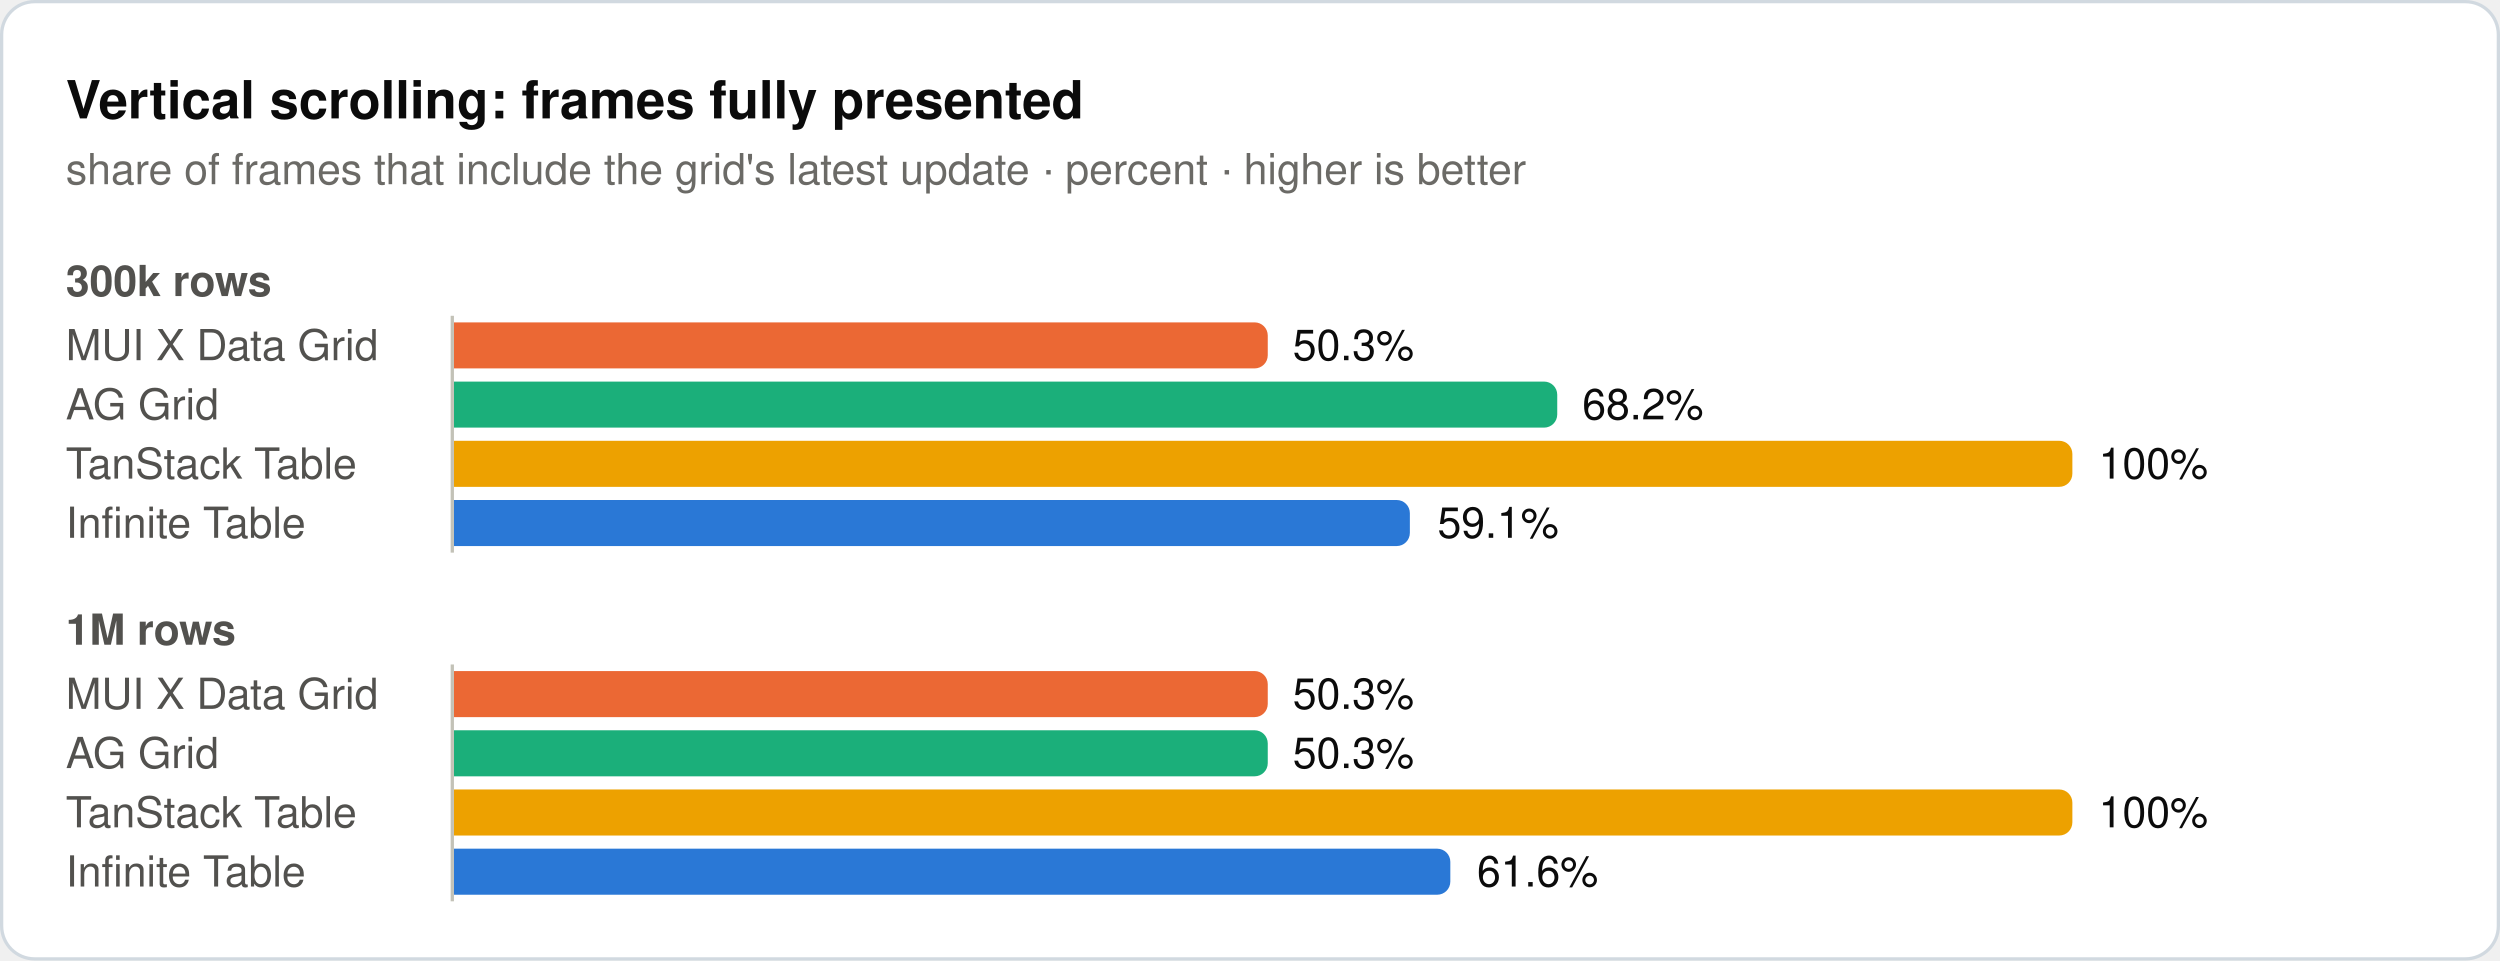
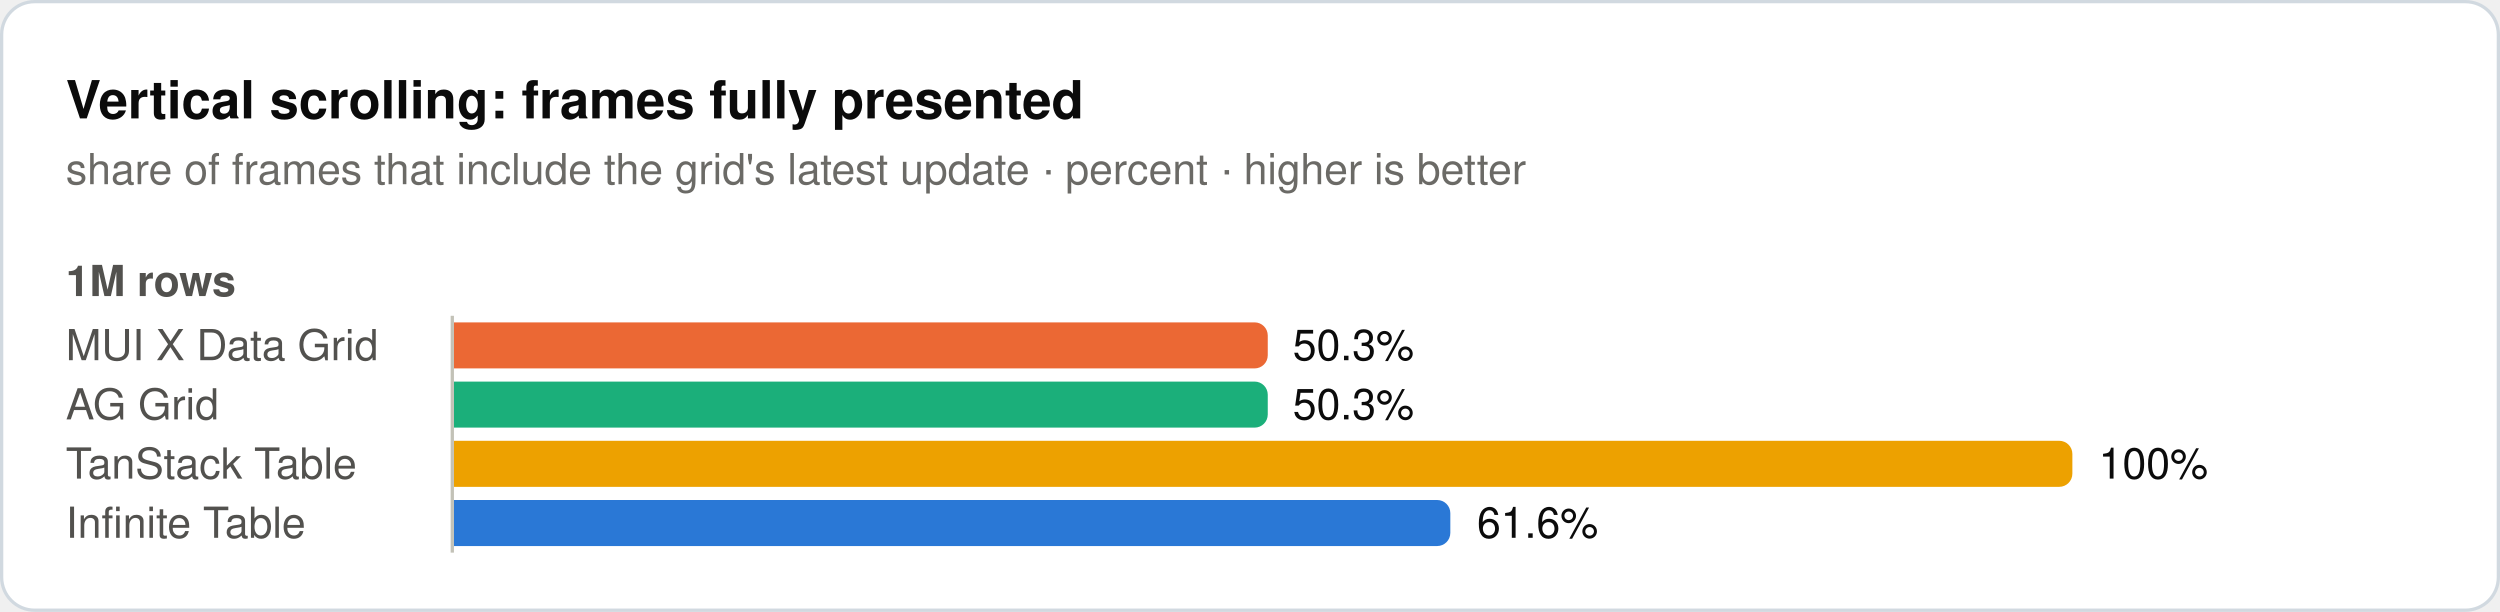
- <svg xmlns="http://www.w3.org/2000/svg" width="760" height="292" viewBox="0 0 760 292" role="img">
-   <rect x="0.5" y="0.5" width="759" height="291" rx="10" fill="#ffffff" stroke="#d1d9e0" />
+ <svg xmlns="http://www.w3.org/2000/svg" width="760" height="186" viewBox="0 0 760 186" role="img">
+   <rect x="0.5" y="0.5" width="759" height="185" rx="10" fill="#ffffff" stroke="#d1d9e0" />
  <text x="20" y="36" font-family="system-ui, -apple-system, 'Segoe UI', Helvetica, Arial, sans-serif" font-size="16" font-weight="600" fill="#0b0b0b">Vertical scrolling: frames fully presented</text>
  <text x="20" y="56" font-family="system-ui, -apple-system, 'Segoe UI', Helvetica, Arial, sans-serif" font-size="13" fill="#6b6a66">share of frames that include the grid's latest update · percent · higher is better</text>
-   <text x="20" y="90" font-family="system-ui, -apple-system, 'Segoe UI', Helvetica, Arial, sans-serif" font-size="13" font-weight="600" fill="#52514e">300k rows</text>
+   <text x="20" y="90" font-family="system-ui, -apple-system, 'Segoe UI', Helvetica, Arial, sans-serif" font-size="13" font-weight="600" fill="#52514e">1M rows</text>
  <text x="20" y="109.5" font-family="system-ui, -apple-system, 'Segoe UI', Helvetica, Arial, sans-serif" font-size="13" fill="#52514e">MUI X Data Grid</text>
  <path d="M138,98H381.4a4,4 0 0 1 4,4V108a4,4 0 0 1 -4,4H138Z" fill="#eb6834" />
  <text x="393" y="109.5" font-family="system-ui, -apple-system, 'Segoe UI', Helvetica, Arial, sans-serif" font-size="13" fill="#0b0b0b">50.3%</text>
  <text x="20" y="127.5" font-family="system-ui, -apple-system, 'Segoe UI', Helvetica, Arial, sans-serif" font-size="13" fill="#52514e">AG Grid</text>
-   <path d="M138,116H469.4a4,4 0 0 1 4,4V126a4,4 0 0 1 -4,4H138Z" fill="#1baf7a" />
-   <text x="481" y="127.5" font-family="system-ui, -apple-system, 'Segoe UI', Helvetica, Arial, sans-serif" font-size="13" fill="#0b0b0b">68.2%</text>
+   <path d="M138,116H381.4a4,4 0 0 1 4,4V126a4,4 0 0 1 -4,4H138Z" fill="#1baf7a" />
+   <text x="393" y="127.5" font-family="system-ui, -apple-system, 'Segoe UI', Helvetica, Arial, sans-serif" font-size="13" fill="#0b0b0b">50.3%</text>
  <text x="20" y="145.5" font-family="system-ui, -apple-system, 'Segoe UI', Helvetica, Arial, sans-serif" font-size="13" fill="#52514e">TanStack Table</text>
  <path d="M138,134H626a4,4 0 0 1 4,4V144a4,4 0 0 1 -4,4H138Z" fill="#eda100" />
  <text x="638" y="145.5" font-family="system-ui, -apple-system, 'Segoe UI', Helvetica, Arial, sans-serif" font-size="13" fill="#0b0b0b">100%</text>
  <text x="20" y="163.5" font-family="system-ui, -apple-system, 'Segoe UI', Helvetica, Arial, sans-serif" font-size="13" fill="#52514e">Infinite Table</text>
-   <path d="M138,152H424.6a4,4 0 0 1 4,4V162a4,4 0 0 1 -4,4H138Z" fill="#2a78d6" />
-   <text x="437" y="163.5" font-family="system-ui, -apple-system, 'Segoe UI', Helvetica, Arial, sans-serif" font-size="13" fill="#0b0b0b">59.1%</text>
+   <path d="M138,152H436.9a4,4 0 0 1 4,4V162a4,4 0 0 1 -4,4H138Z" fill="#2a78d6" />
+   <text x="449" y="163.5" font-family="system-ui, -apple-system, 'Segoe UI', Helvetica, Arial, sans-serif" font-size="13" fill="#0b0b0b">61.6%</text>
  <line x1="137.5" y1="96" x2="137.5" y2="168" stroke="#c3c2b7" stroke-width="1" />
-   <text x="20" y="196" font-family="system-ui, -apple-system, 'Segoe UI', Helvetica, Arial, sans-serif" font-size="13" font-weight="600" fill="#52514e">1M rows</text>
-   <text x="20" y="215.5" font-family="system-ui, -apple-system, 'Segoe UI', Helvetica, Arial, sans-serif" font-size="13" fill="#52514e">MUI X Data Grid</text>
-   <path d="M138,204H381.4a4,4 0 0 1 4,4V214a4,4 0 0 1 -4,4H138Z" fill="#eb6834" />
-   <text x="393" y="215.5" font-family="system-ui, -apple-system, 'Segoe UI', Helvetica, Arial, sans-serif" font-size="13" fill="#0b0b0b">50.3%</text>
-   <text x="20" y="233.5" font-family="system-ui, -apple-system, 'Segoe UI', Helvetica, Arial, sans-serif" font-size="13" fill="#52514e">AG Grid</text>
-   <path d="M138,222H381.4a4,4 0 0 1 4,4V232a4,4 0 0 1 -4,4H138Z" fill="#1baf7a" />
-   <text x="393" y="233.5" font-family="system-ui, -apple-system, 'Segoe UI', Helvetica, Arial, sans-serif" font-size="13" fill="#0b0b0b">50.3%</text>
-   <text x="20" y="251.5" font-family="system-ui, -apple-system, 'Segoe UI', Helvetica, Arial, sans-serif" font-size="13" fill="#52514e">TanStack Table</text>
-   <path d="M138,240H626a4,4 0 0 1 4,4V250a4,4 0 0 1 -4,4H138Z" fill="#eda100" />
-   <text x="638" y="251.5" font-family="system-ui, -apple-system, 'Segoe UI', Helvetica, Arial, sans-serif" font-size="13" fill="#0b0b0b">100%</text>
-   <text x="20" y="269.5" font-family="system-ui, -apple-system, 'Segoe UI', Helvetica, Arial, sans-serif" font-size="13" fill="#52514e">Infinite Table</text>
-   <path d="M138,258H436.9a4,4 0 0 1 4,4V268a4,4 0 0 1 -4,4H138Z" fill="#2a78d6" />
-   <text x="449" y="269.5" font-family="system-ui, -apple-system, 'Segoe UI', Helvetica, Arial, sans-serif" font-size="13" fill="#0b0b0b">61.6%</text>
-   <line x1="137.5" y1="202" x2="137.5" y2="274" stroke="#c3c2b7" stroke-width="1" />
</svg>
